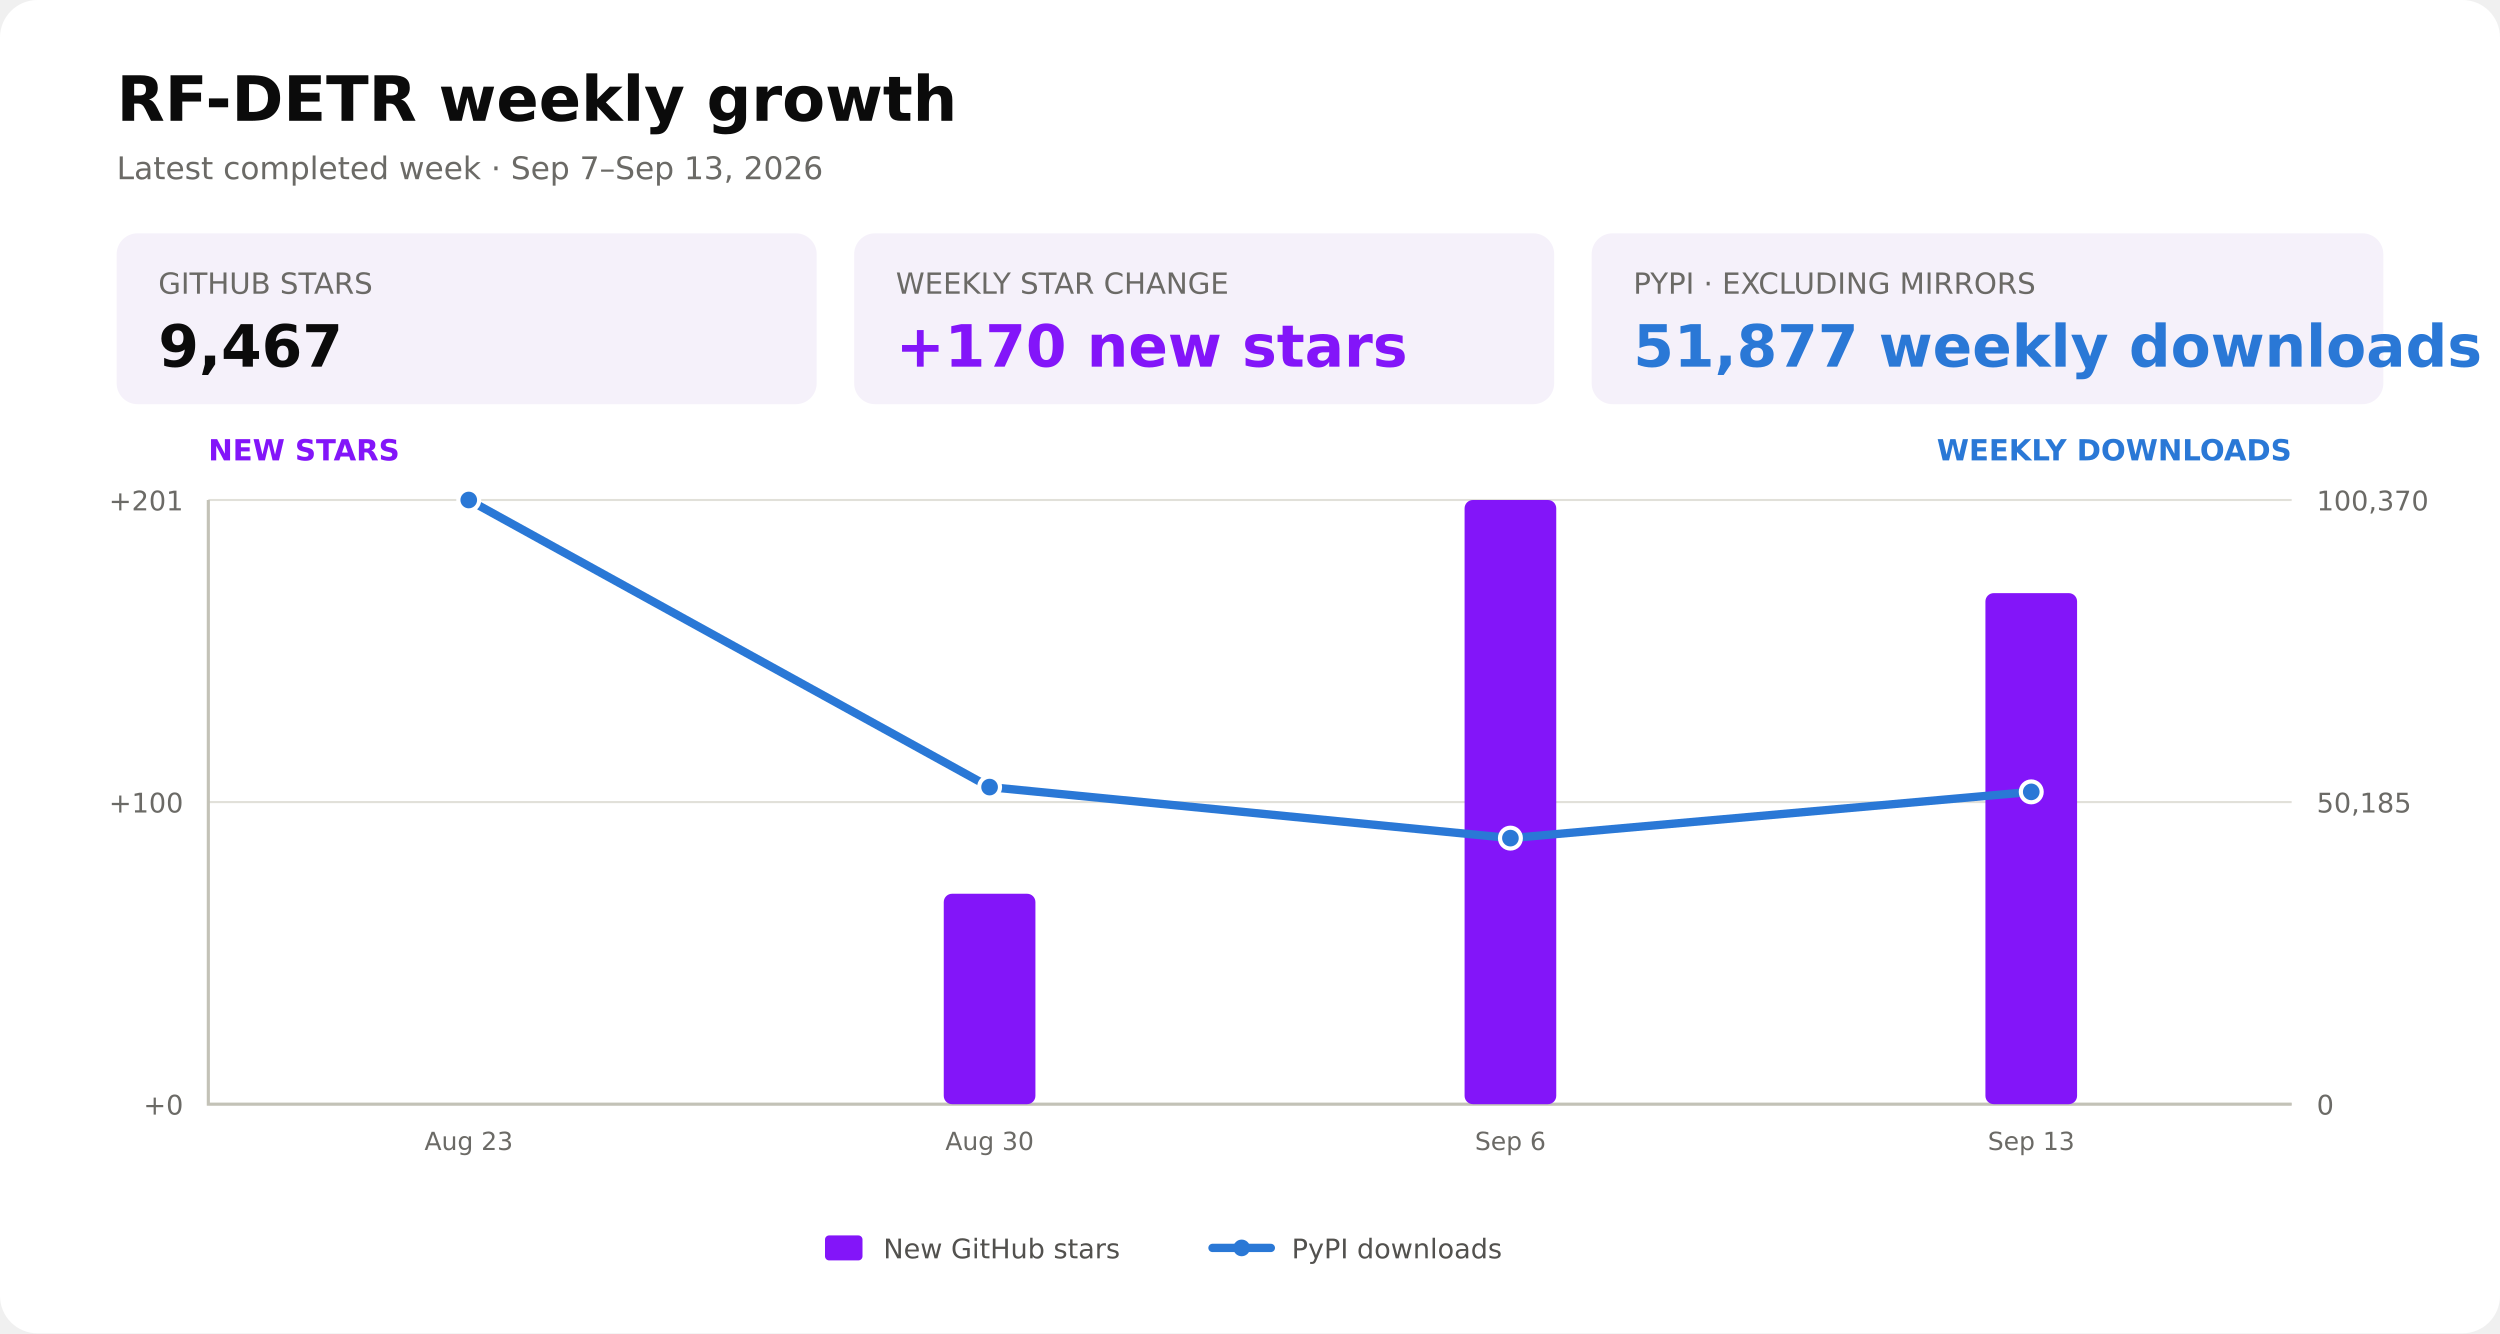
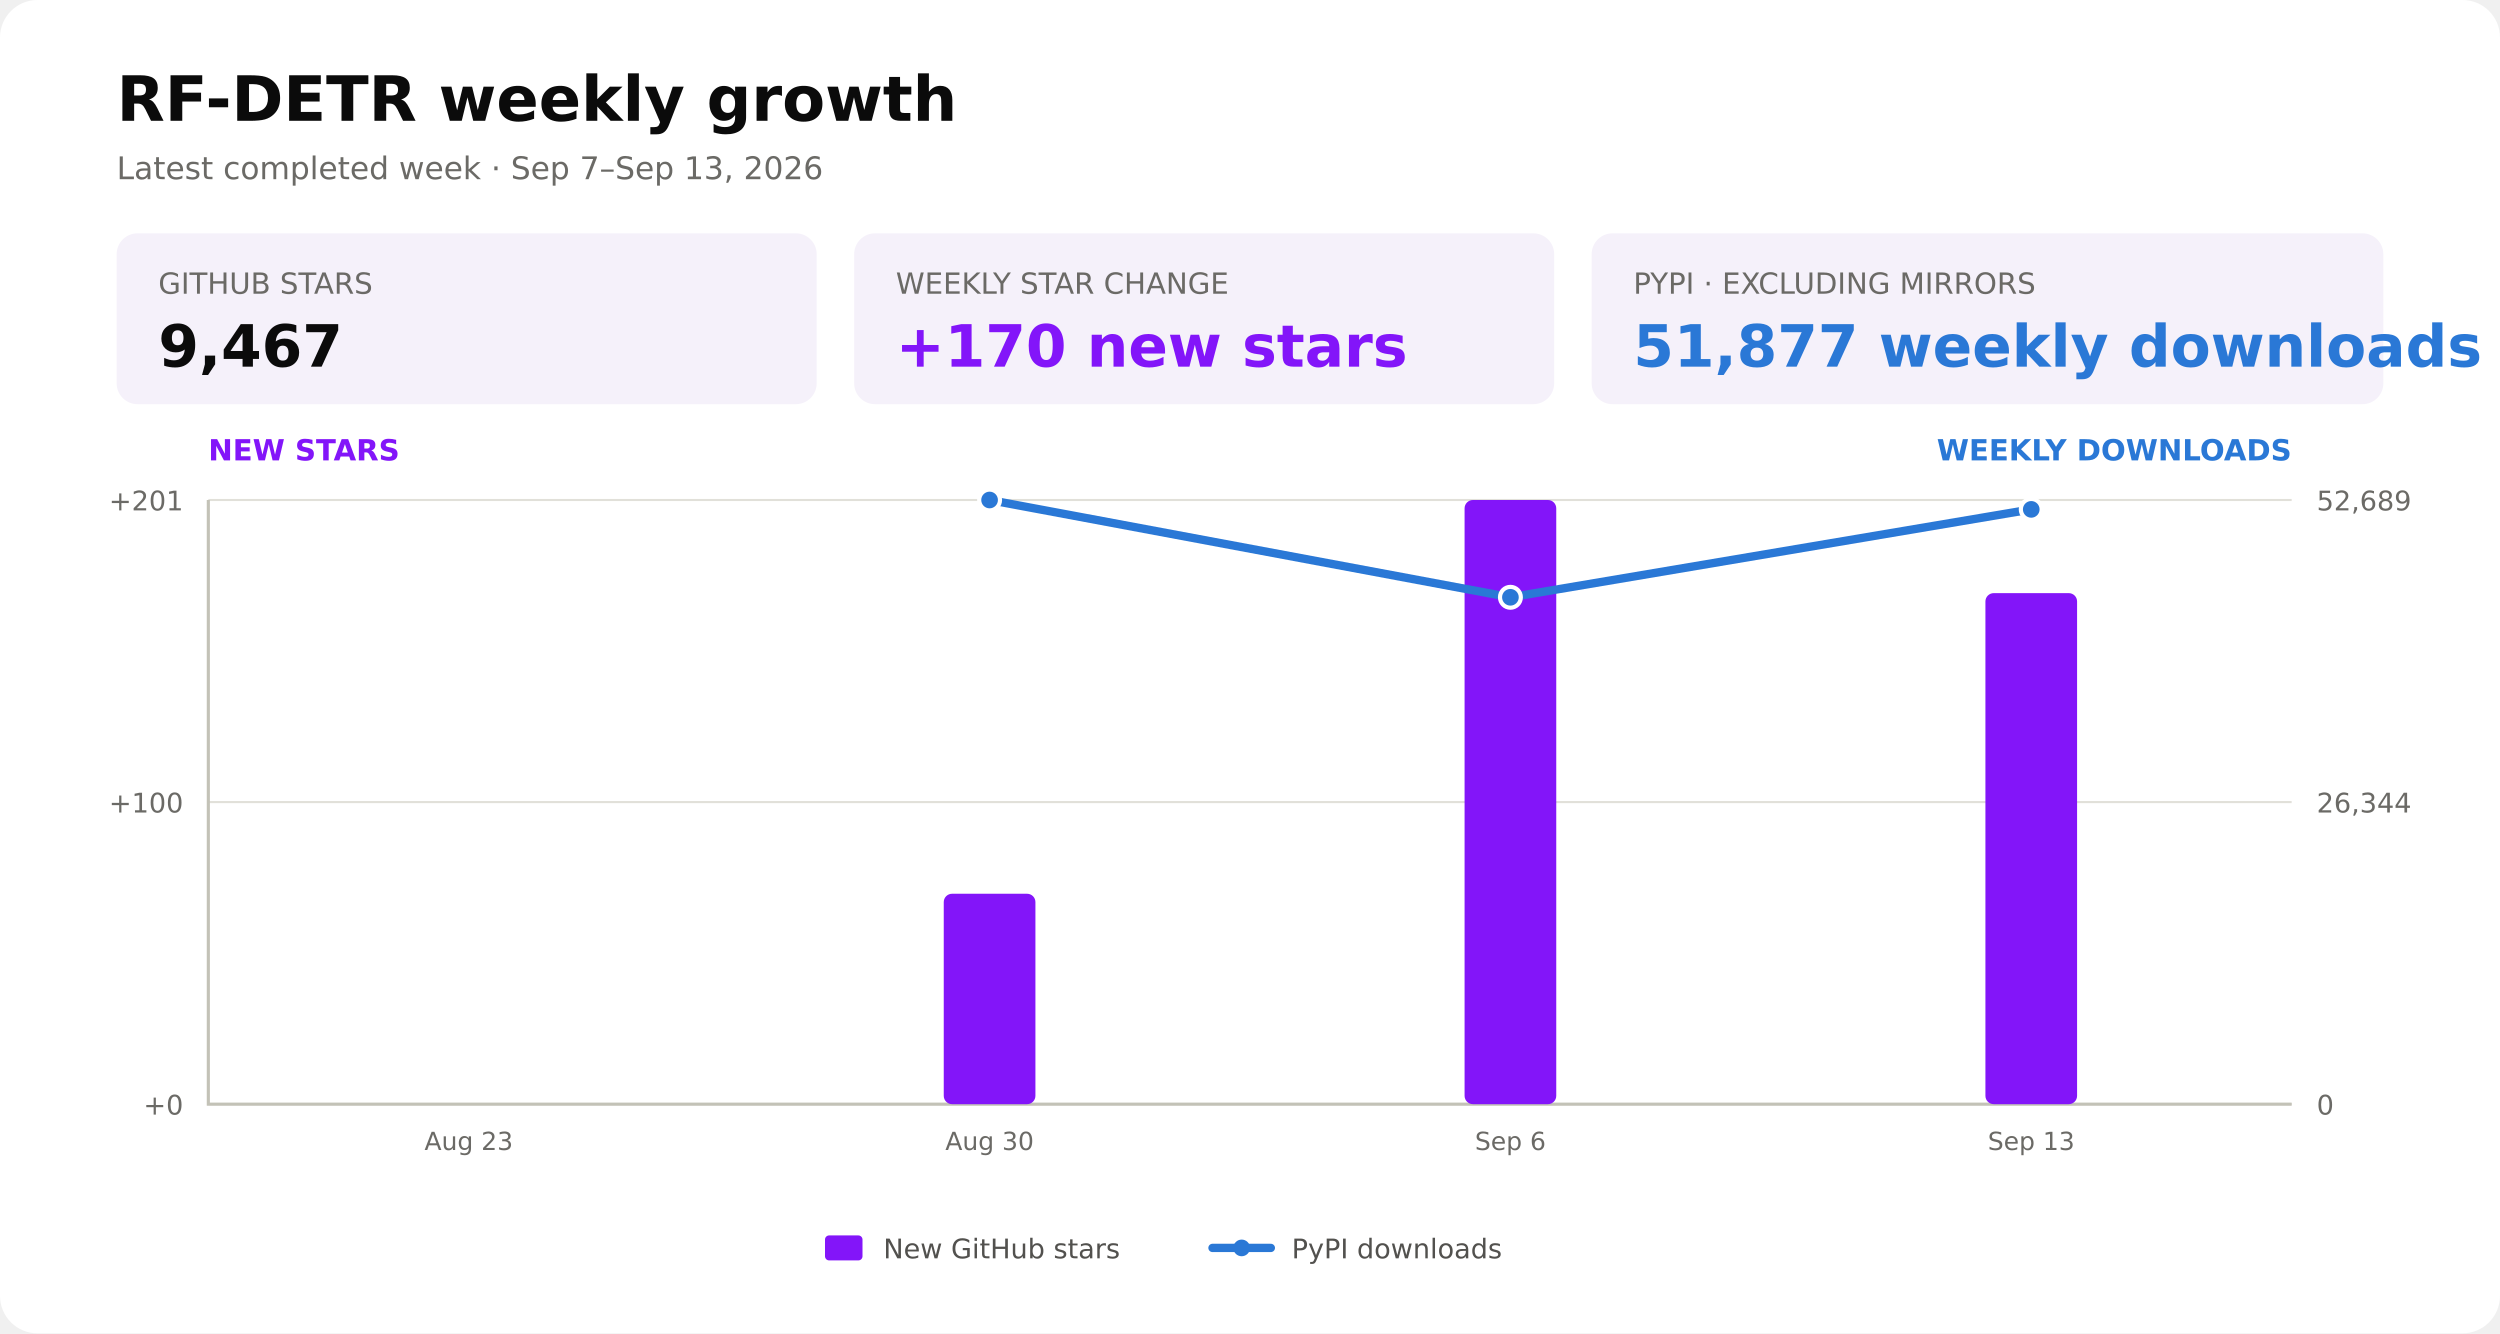
<svg xmlns="http://www.w3.org/2000/svg" width="1200" height="640" viewBox="0 0 1200 640" role="img" aria-labelledby="title description">
  <rect width="1200" height="640" rx="18" fill="#ffffff" />
  <text x="56" y="58" fill="#0b0b0b" font-family="DejaVu Sans, Arial, sans-serif" font-size="30" font-weight="700">RF-DETR weekly growth</text>
  <text x="56" y="86" fill="#6b6a66" font-family="DejaVu Sans, Arial, sans-serif" font-size="15">Latest completed week · Sep 7–Sep 13, 2026</text>
  <g font-family="DejaVu Sans, Arial, sans-serif">
    <rect x="56" y="112" width="336" height="82" rx="10" fill="#f5f1fa" />
    <text x="76" y="141" fill="#6b6a66" font-size="14">GITHUB STARS</text>
    <text x="76" y="176" fill="#0b0b0b" font-size="28" font-weight="700">9,467</text>
    <rect x="410" y="112" width="336" height="82" rx="10" fill="#f5f1fa" />
    <text x="430" y="141" fill="#6b6a66" font-size="14">WEEKLY STAR CHANGE</text>
    <text x="430" y="176" fill="#8315f9" font-size="28" font-weight="700">+170 new stars</text>
    <rect x="764" y="112" width="380" height="82" rx="10" fill="#f5f1fa" />
    <text x="784" y="141" fill="#6b6a66" font-size="14">PYPI · EXCLUDING MIRRORS</text>
    <text x="784" y="176" fill="#2a78d6" font-size="28" font-weight="700">51,877 weekly downloads</text>
  </g>
  <g aria-hidden="true" fill="none" stroke="#e1e0d9" stroke-width="1">
    <path d="M100 530.0H1100" />
    <path d="M100 385.0H1100" />
    <path d="M100 240.0H1100" />
  </g>
  <path d="M100 240V530H1100" fill="none" stroke="#c3c2b7" stroke-width="1.5" />
  <g fill="#6b6a66" font-family="DejaVu Sans, Arial, sans-serif" font-size="13">
    <text x="88" y="535.0" text-anchor="end">+0</text>
    <text x="1112" y="535.0" text-anchor="start">0</text>
    <text x="88" y="390.0" text-anchor="end">+100</text>
-     <text x="1112" y="390.0" text-anchor="start">50,185</text>
+     <text x="1112" y="390.0" text-anchor="start">26,344</text>
    <text x="88" y="245.0" text-anchor="end">+201</text>
-     <text x="1112" y="245.0" text-anchor="start">100,370</text>
+     <text x="1112" y="245.0" text-anchor="start">52,689</text>
    <text x="100" y="221" fill="#8315f9" font-size="14" font-weight="700">NEW STARS</text>
    <text x="1100" y="221" fill="#2a78d6" font-size="14" font-weight="700" text-anchor="end">WEEKLY DOWNLOADS</text>
  </g>
  <g id="weekly-stars-bars">
    <rect x="453.0" y="429.0" width="44.0" height="101.0" rx="4" fill="#8315f9" />
    <rect x="703.0" y="240.0" width="44.0" height="290.0" rx="4" fill="#8315f9" />
    <rect x="953.0" y="284.7" width="44.0" height="245.3" rx="4" fill="#8315f9" />
  </g>
  <g id="weekly-downloads-line">
-     <polyline points="225.0,240.0 475.0,377.8 725.0,402.3 975.0,380.1" fill="none" stroke="#2a78d6" stroke-width="4" stroke-linecap="round" stroke-linejoin="round" />
-     <circle cx="225.0" cy="240.0" r="5" fill="#2a78d6" stroke="#ffffff" stroke-width="2" />
-     <circle cx="475.0" cy="377.8" r="5" fill="#2a78d6" stroke="#ffffff" stroke-width="2" />
-     <circle cx="725.0" cy="402.3" r="5" fill="#2a78d6" stroke="#ffffff" stroke-width="2" />
-     <circle cx="975.0" cy="380.1" r="5" fill="#2a78d6" stroke="#ffffff" stroke-width="2" />
+     <polyline points="475.0,240.0 725.0,286.7 975.0,244.5" fill="none" stroke="#2a78d6" stroke-width="4" stroke-linecap="round" stroke-linejoin="round" />
+     <circle cx="475.0" cy="240.0" r="5" fill="#2a78d6" stroke="#ffffff" stroke-width="2" />
+     <circle cx="725.0" cy="286.7" r="5" fill="#2a78d6" stroke="#ffffff" stroke-width="2" />
+     <circle cx="975.0" cy="244.5" r="5" fill="#2a78d6" stroke="#ffffff" stroke-width="2" />
  </g>
  <g fill="#6b6a66" font-family="DejaVu Sans, Arial, sans-serif" font-size="12" text-anchor="middle">
    <text x="225.0" y="552">Aug 23</text>
    <text x="475.0" y="552">Aug 30</text>
    <text x="725.0" y="552">Sep 6</text>
    <text x="975.0" y="552">Sep 13</text>
  </g>
  <g font-family="DejaVu Sans, Arial, sans-serif" font-size="13" fill="#52514e">
    <rect x="396" y="593" width="18" height="12" rx="2" fill="#8315f9" />
    <text x="424" y="604">New GitHub stars</text>
    <path d="M582 599H610" fill="none" stroke="#2a78d6" stroke-width="4" stroke-linecap="round" />
    <circle cx="596" cy="599" r="4" fill="#2a78d6" />
    <text x="620" y="604">PyPI downloads</text>
  </g>
</svg>
